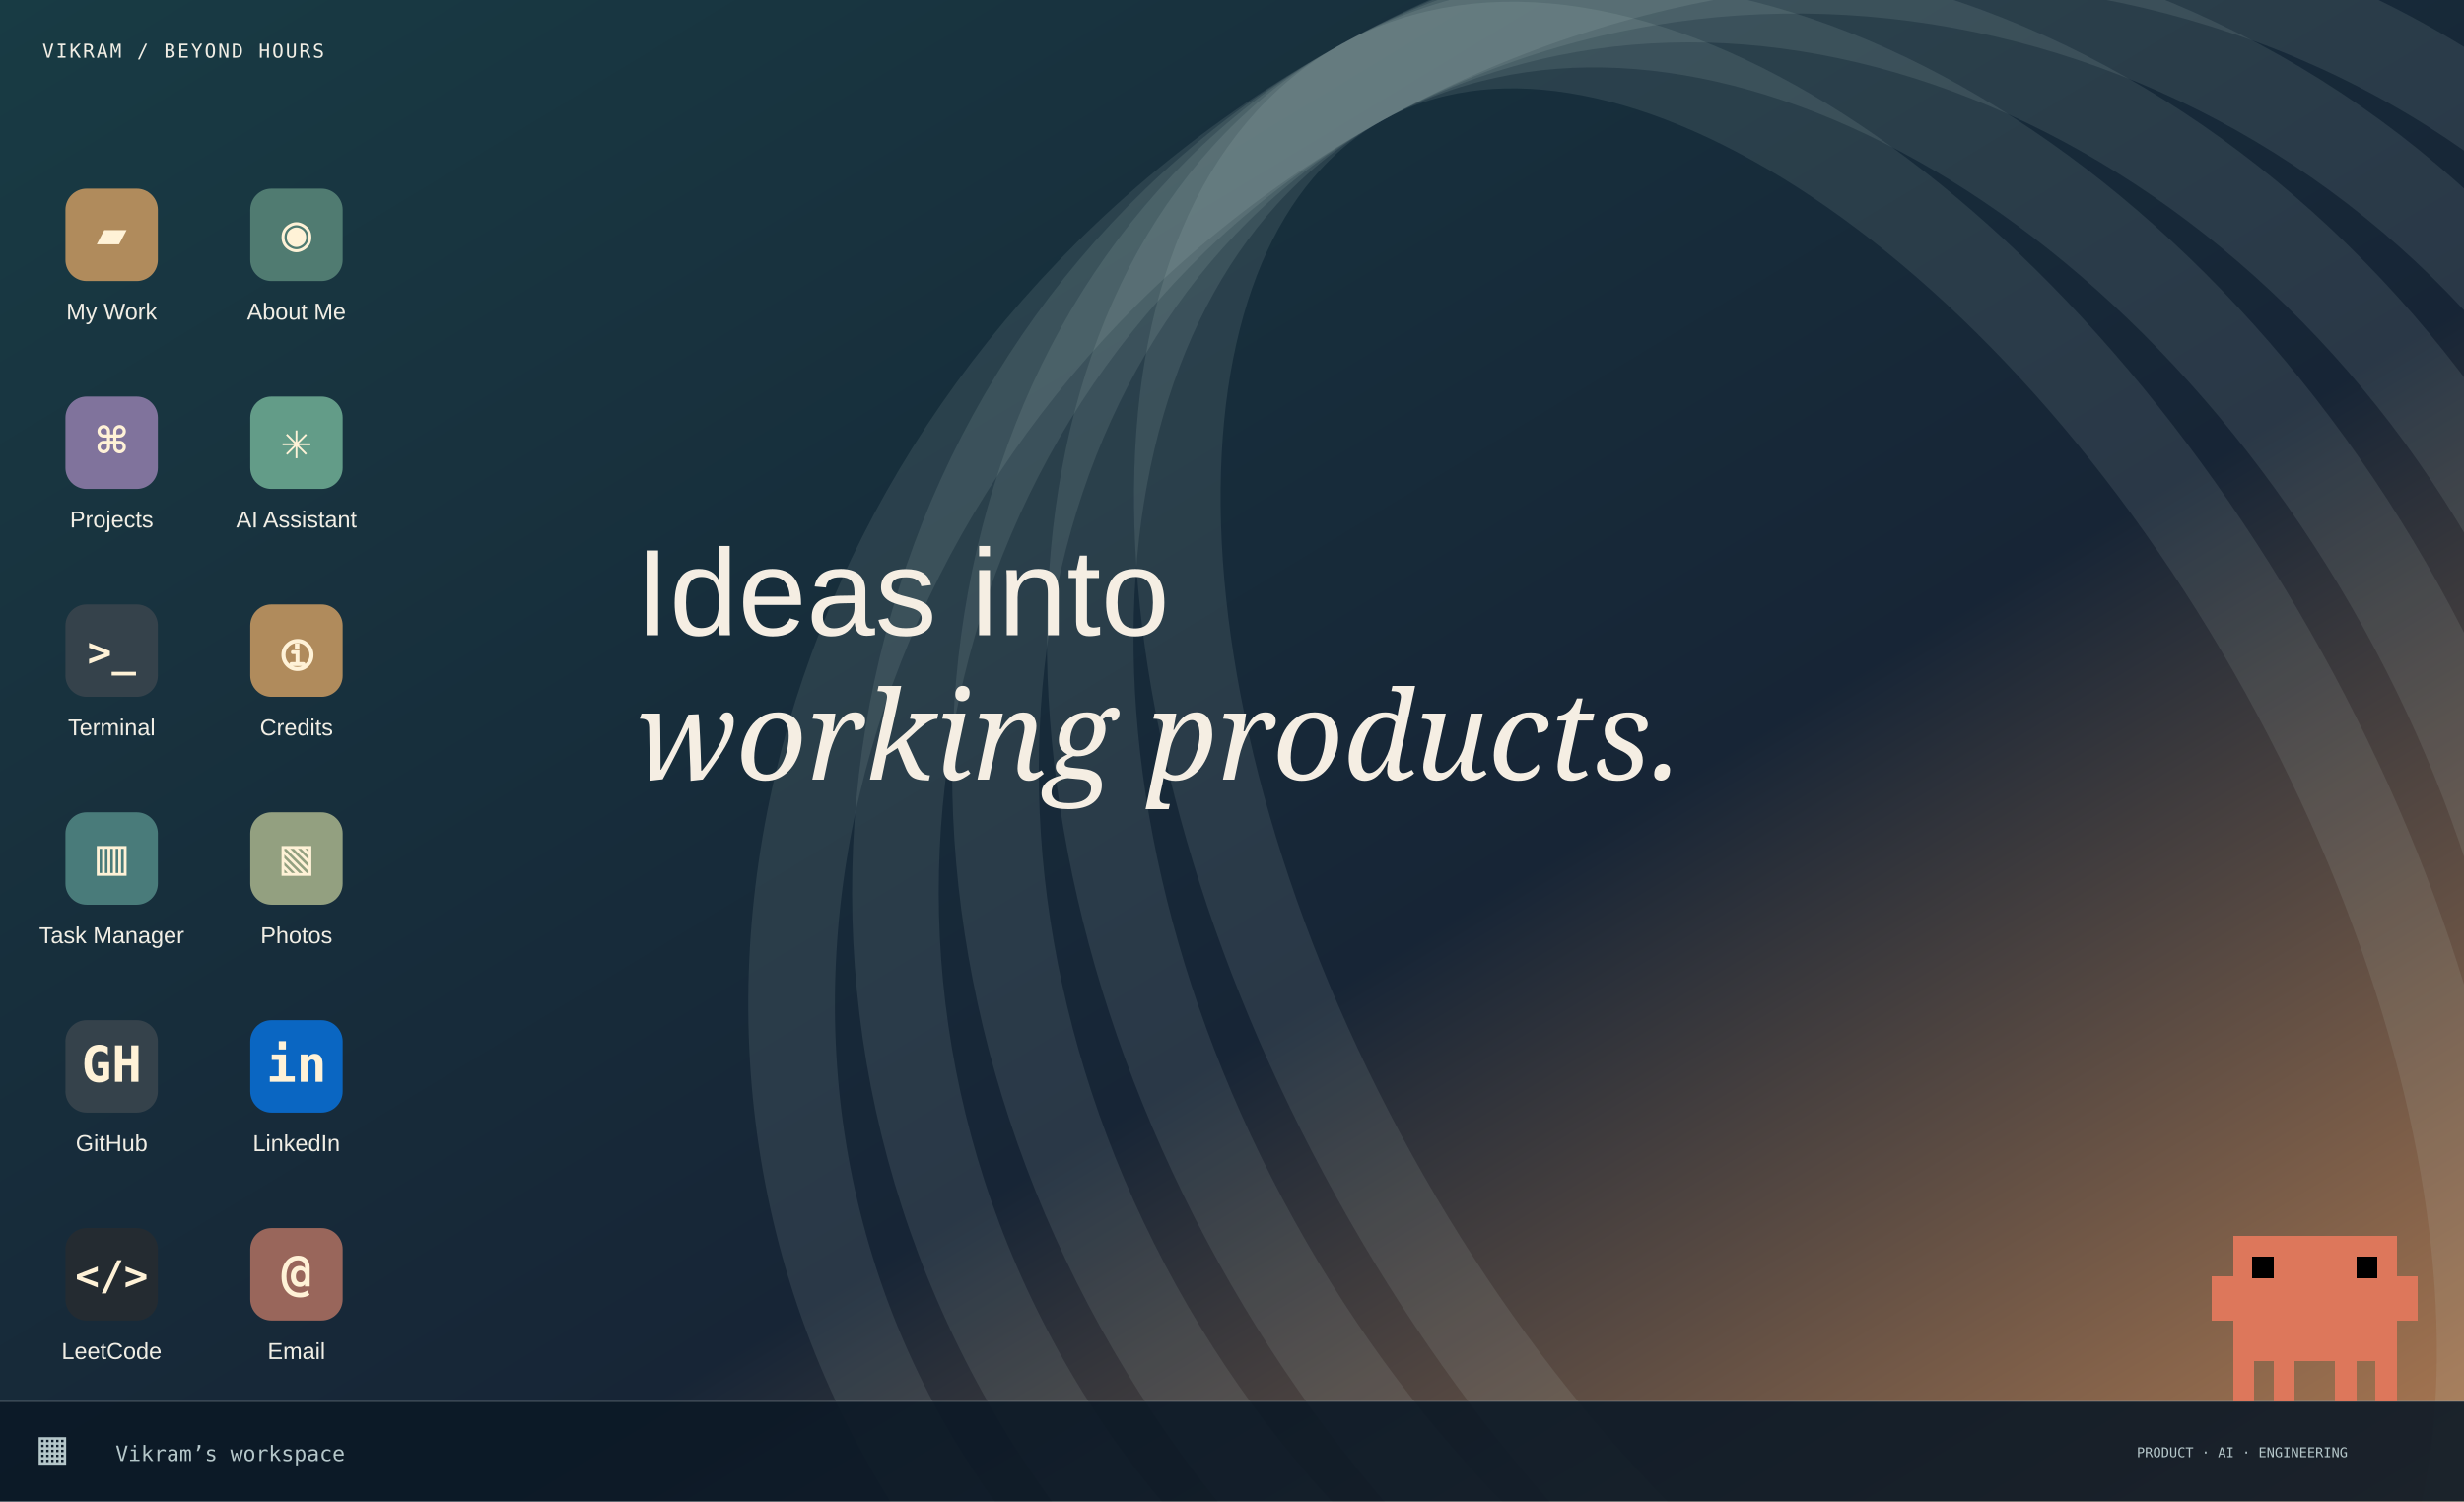
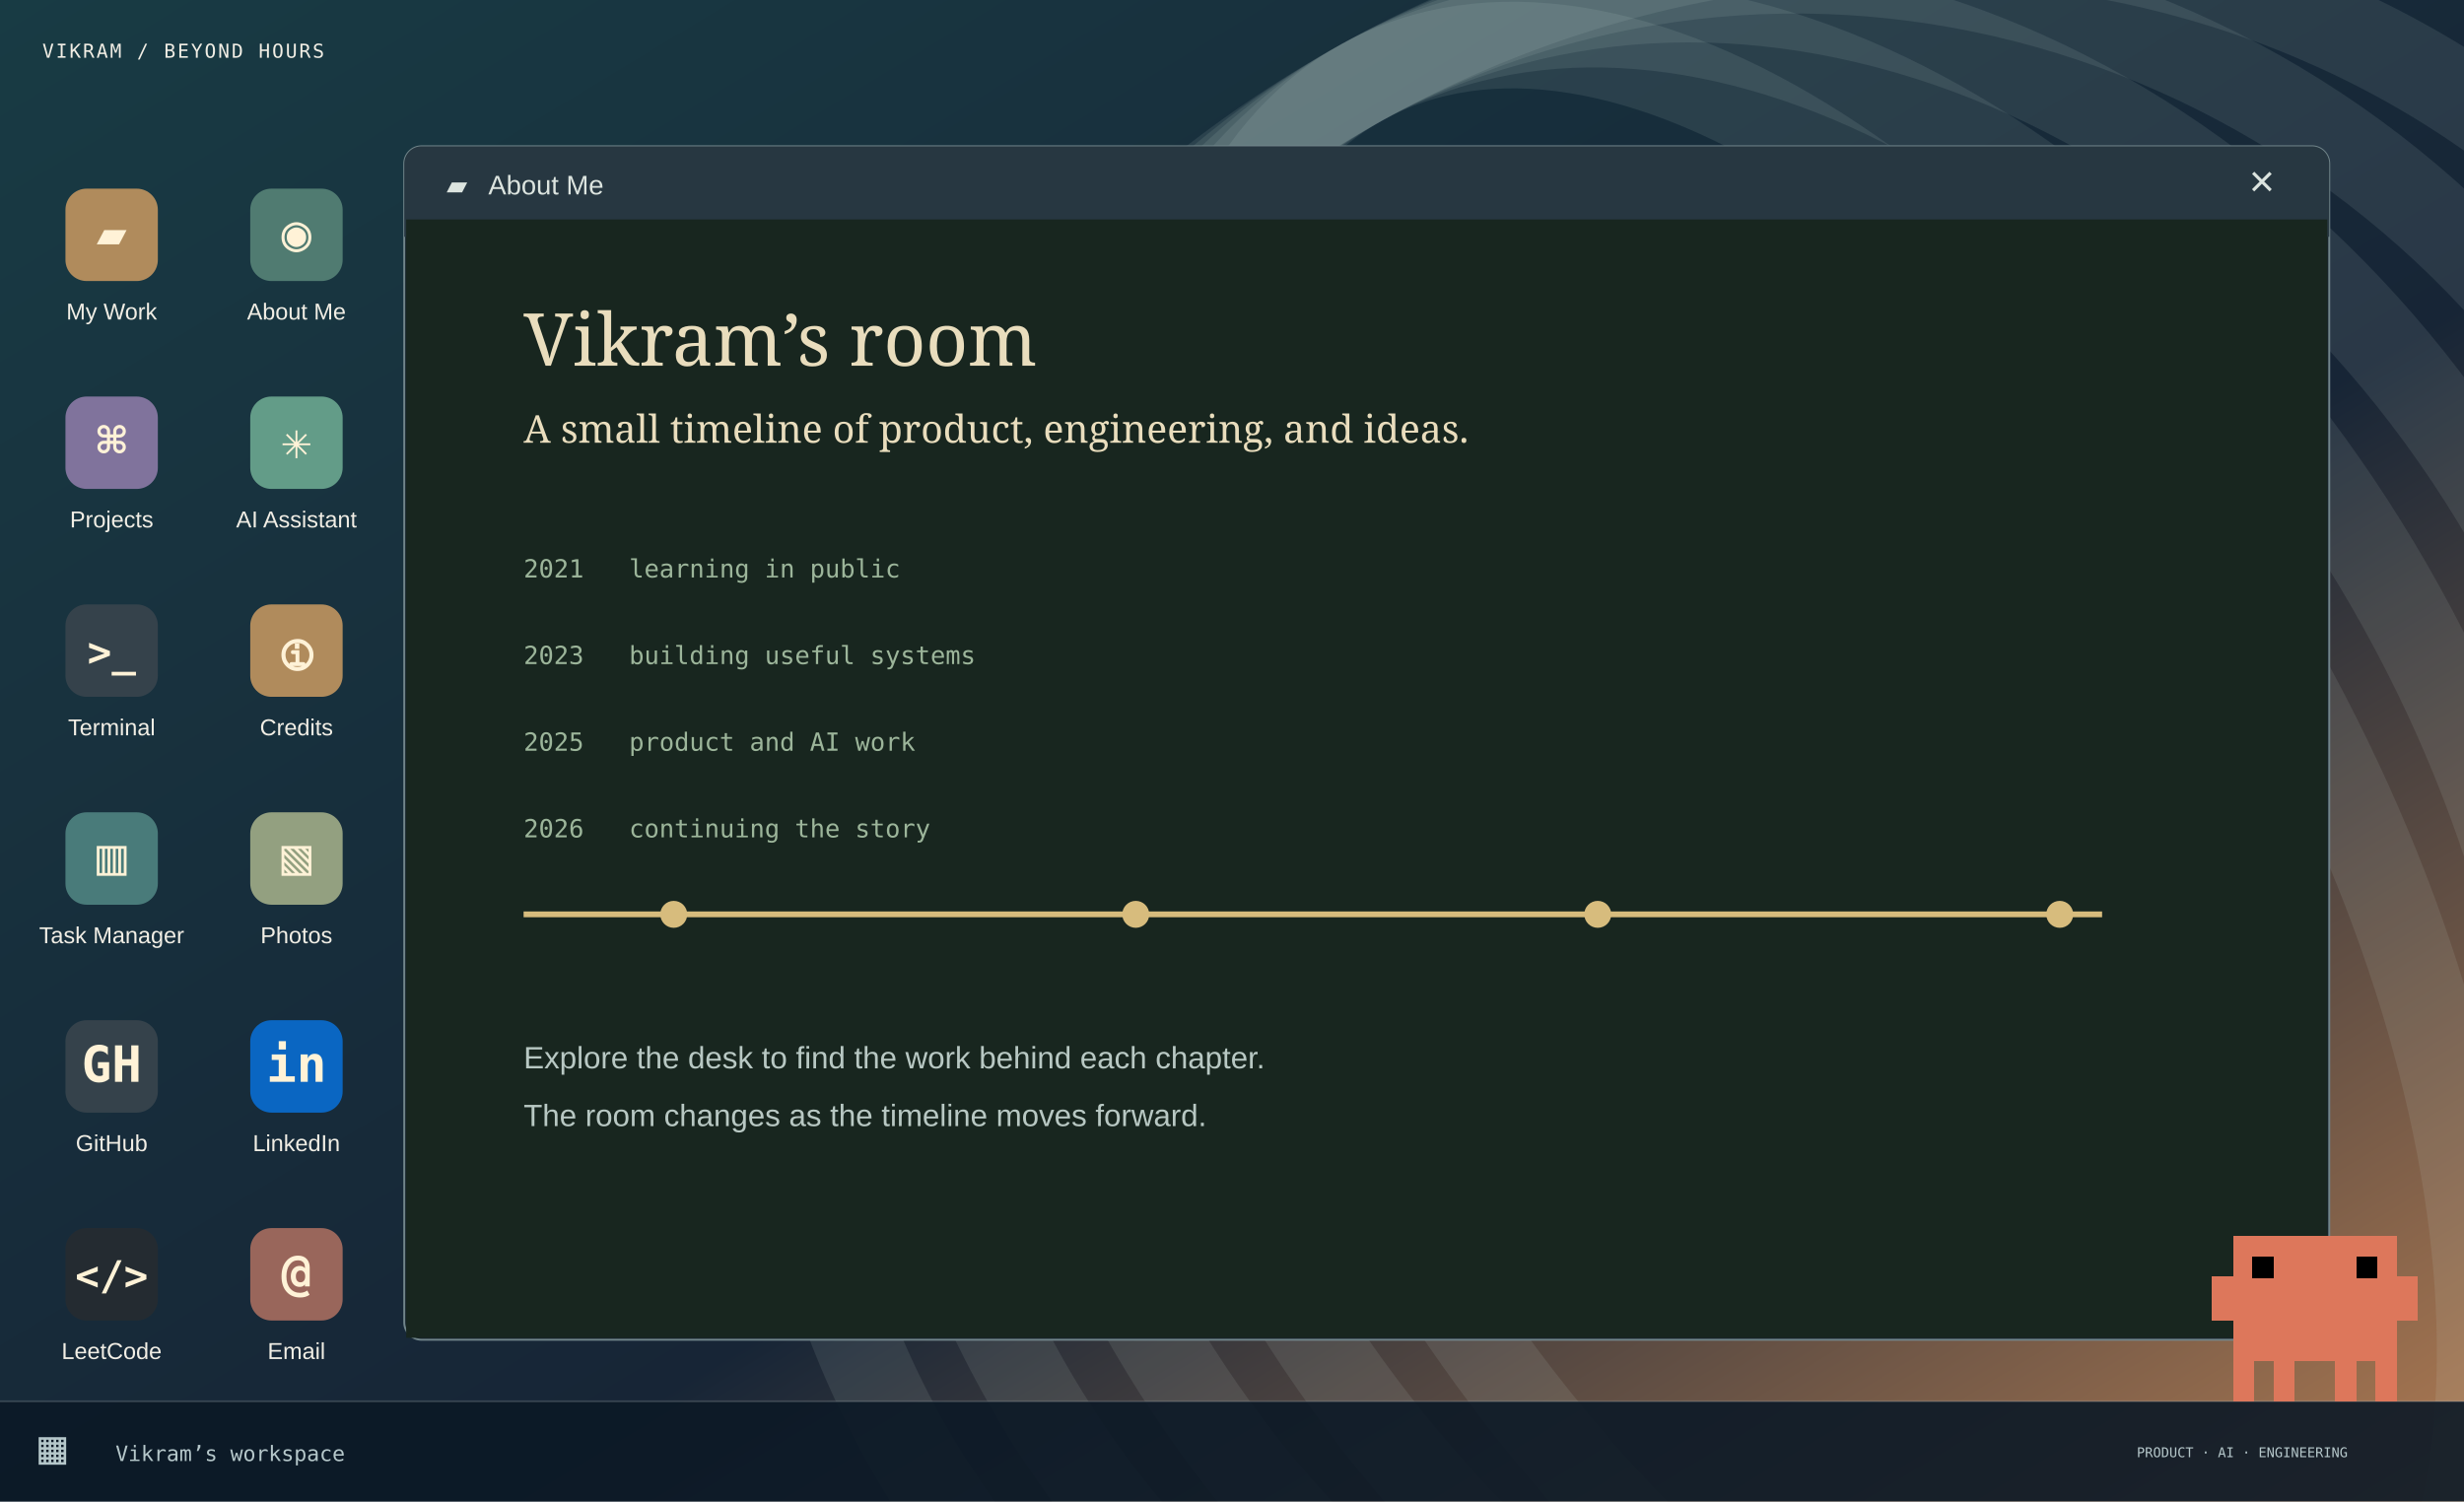
<svg xmlns="http://www.w3.org/2000/svg" width="1280" height="780" viewBox="0 0 1280 780">
  <defs>
    <linearGradient id="background" x1="0" y1="0" x2="1" y2="1">
      <stop stop-color="#183b44" />
      <stop offset=".6" stop-color="#172536" />
      <stop offset="1" stop-color="#b07b52" />
    </linearGradient>
  </defs>
  <path fill="url(#background)" d="M0 0h1280v780H0z" />
  <g fill="none" stroke="#dbeee5" stroke-opacity=".1" stroke-width="45" transform="rotate(-29 950 480)">
    <ellipse cx="950" cy="480" rx="270" ry="500" />
    <ellipse cx="950" cy="480" rx="340" ry="500" />
    <ellipse cx="950" cy="480" rx="410" ry="500" />
    <ellipse cx="950" cy="480" rx="480" ry="500" />
    <ellipse cx="950" cy="480" rx="550" ry="500" />
  </g>
  <g fill="#f5eee3" font-size="64">
    <text x="330" y="330" font-family="Arial, sans-serif">Ideas into</text>
    <text x="330" y="405" font-family="Georgia, serif" font-style="italic">working products.</text>
  </g>
  <g font-family="Arial,sans-serif" fill="#f1eee5">
    <text x="22" y="30" font-family="monospace" font-size="10" letter-spacing="1">VIKRAM / BEYOND HOURS</text>
    <g>
      <rect x="34" y="98" width="48" height="48" rx="11" fill="#b08b5c" />
      <text x="58" y="130" text-anchor="middle" font-family="monospace" font-size="26" font-weight="bold" fill="#fff2d7">▰</text>
      <text x="58" y="166" text-anchor="middle" font-size="12">My Work</text>
    </g>
    <g>
      <rect x="130" y="98" width="48" height="48" rx="11" fill="#507b71" />
      <text x="154" y="130" text-anchor="middle" font-family="monospace" font-size="26" font-weight="bold" fill="#fff2d7">◉</text>
      <text x="154" y="166" text-anchor="middle" font-size="12">About Me</text>
    </g>
    <g>
      <rect x="34" y="206" width="48" height="48" rx="11" fill="#80739c" />
      <text x="58" y="238" text-anchor="middle" font-family="monospace" font-size="26" font-weight="bold" fill="#fff2d7">⌘</text>
      <text x="58" y="274" text-anchor="middle" font-size="12">Projects</text>
    </g>
    <g>
      <rect x="130" y="206" width="48" height="48" rx="11" fill="#639c88" />
      <text x="154" y="238" text-anchor="middle" font-family="monospace" font-size="26" font-weight="bold" fill="#fff2d7">✳</text>
      <text x="154" y="274" text-anchor="middle" font-size="12">AI Assistant</text>
    </g>
    <g>
      <rect x="34" y="314" width="48" height="48" rx="11" fill="#35424b" />
      <text x="58" y="346" text-anchor="middle" font-family="monospace" font-size="21" font-weight="bold" fill="#fff2d7">&gt;_</text>
      <text x="58" y="382" text-anchor="middle" font-size="12">Terminal</text>
    </g>
    <g>
      <rect x="130" y="314" width="48" height="48" rx="11" fill="#b08b5c" />
      <text x="154" y="346" text-anchor="middle" font-family="monospace" font-size="26" font-weight="bold" fill="#fff2d7">ⓘ</text>
      <text x="154" y="382" text-anchor="middle" font-size="12">Credits</text>
    </g>
    <g>
      <rect x="34" y="422" width="48" height="48" rx="11" fill="#497b7a" />
      <text x="58" y="454" text-anchor="middle" font-family="monospace" font-size="26" font-weight="bold" fill="#fff2d7">▥</text>
      <text x="58" y="490" text-anchor="middle" font-size="12">Task Manager</text>
    </g>
    <g>
      <rect x="130" y="422" width="48" height="48" rx="11" fill="#93a080" />
      <text x="154" y="454" text-anchor="middle" font-family="monospace" font-size="26" font-weight="bold" fill="#fff2d7">▧</text>
      <text x="154" y="490" text-anchor="middle" font-size="12">Photos</text>
    </g>
    <g>
      <rect x="34" y="530" width="48" height="48" rx="11" fill="#35424b" />
      <text x="58" y="562" text-anchor="middle" font-family="monospace" font-size="26" font-weight="bold" fill="#fff2d7">GH</text>
      <text x="58" y="598" text-anchor="middle" font-size="12">GitHub</text>
    </g>
    <g>
      <rect x="130" y="530" width="48" height="48" rx="11" fill="#0a66c2" />
      <text x="154" y="562" text-anchor="middle" font-family="monospace" font-size="26" font-weight="bold" fill="#fff2d7">in</text>
      <text x="154" y="598" text-anchor="middle" font-size="12">LinkedIn</text>
    </g>
    <g>
      <rect x="34" y="638" width="48" height="48" rx="11" fill="#242b31" />
      <text x="58" y="670" text-anchor="middle" font-family="monospace" font-size="21" font-weight="bold" fill="#fff2d7">&lt;/&gt;</text>
      <text x="58" y="706" text-anchor="middle" font-size="12">LeetCode</text>
    </g>
    <g>
      <rect x="130" y="638" width="48" height="48" rx="11" fill="#99665b" />
      <text x="154" y="670" text-anchor="middle" font-family="monospace" font-size="26" font-weight="bold" fill="#fff2d7">@</text>
      <text x="154" y="706" text-anchor="middle" font-size="12">Email</text>
    </g>
  </g>
+   <g>
+     <rect x="210" y="76" width="1000" height="620" rx="9" fill="#16232c" stroke="#71858a" />
+     <path fill="#273741" d="M210 85a9 9 0 0 1 9-9h982a9 9 0 0 1 9 9v38H210z" />
+     <g fill="#dce4df" font-family="Arial,sans-serif">
+       <text x="232" y="101" font-size="14">▰   About Me</text>
+       <text x="1175" y="102" text-anchor="middle" font-size="23">×</text>
+     </g>
+     <path fill="#18261f" d="M211 114h998v581H211z" />
+     <g fill="#e9ddbd" font-family="Georgia,serif">
+       <text x="272" y="190" font-size="38">Vikram’s room</text>
+       <text x="272" y="230" font-size="20">A small timeline of product, engineering, and ideas.</text>
+     </g>
+     <g fill="#9cb59a" font-family="monospace" font-size="13">
+       <text x="272" y="300">2021   learning in public</text>
+       <text x="272" y="345">2023   building useful systems</text>
+       <text x="272" y="390">2025   product and AI work</text>
+       <text x="272" y="435">2026   continuing the story</text>
+     </g>
+     <path stroke="#d7bc7d" stroke-width="3" d="M272 475h820" />
+     <g fill="#d7bc7d">
+       <circle cx="350" cy="475" r="7" />
+       <circle cx="590" cy="475" r="7" />
+       <circle cx="830" cy="475" r="7" />
+       <circle cx="1070" cy="475" r="7" />
+     </g>
+     <g fill="#b8c8c3" font-family="Arial,sans-serif" font-size="16">
+       <text x="272" y="555">Explore the desk to find the work behind each chapter.</text>
+       <text x="272" y="585">The room changes as the timeline moves forward.</text>
+     </g>
+   </g>
  <path fill="#0c1926" fill-opacity=".9" d="M0 728h1280v52H0z" />
  <path stroke="#ffffff" stroke-opacity=".15" d="M0 728h1280" />
  <g fill="#b5c7ca" font-family="monospace">
    <text x="20" y="760" font-size="24">▦</text>
    <text x="60" y="759" font-size="11">Vikram’s workspace</text>
    <text x="1110" y="757" font-size="7">PRODUCT · AI · ENGINEERING</text>
  </g>
  <g transform="translate(1149 642)" fill="#DD775B" shape-rendering="crispEdges">
    <path d="M11 0h85v65H11zM0 21h22v23H0zM85 21h22v23H85zM11 60h11v26H11zM32 60h11v26H32zM64 60h11v26H64zM85 60h11v26H85z" />
    <path fill="#000" d="M21 11h11v11H21zM75 11h11v11H75z" />
  </g>
</svg>
